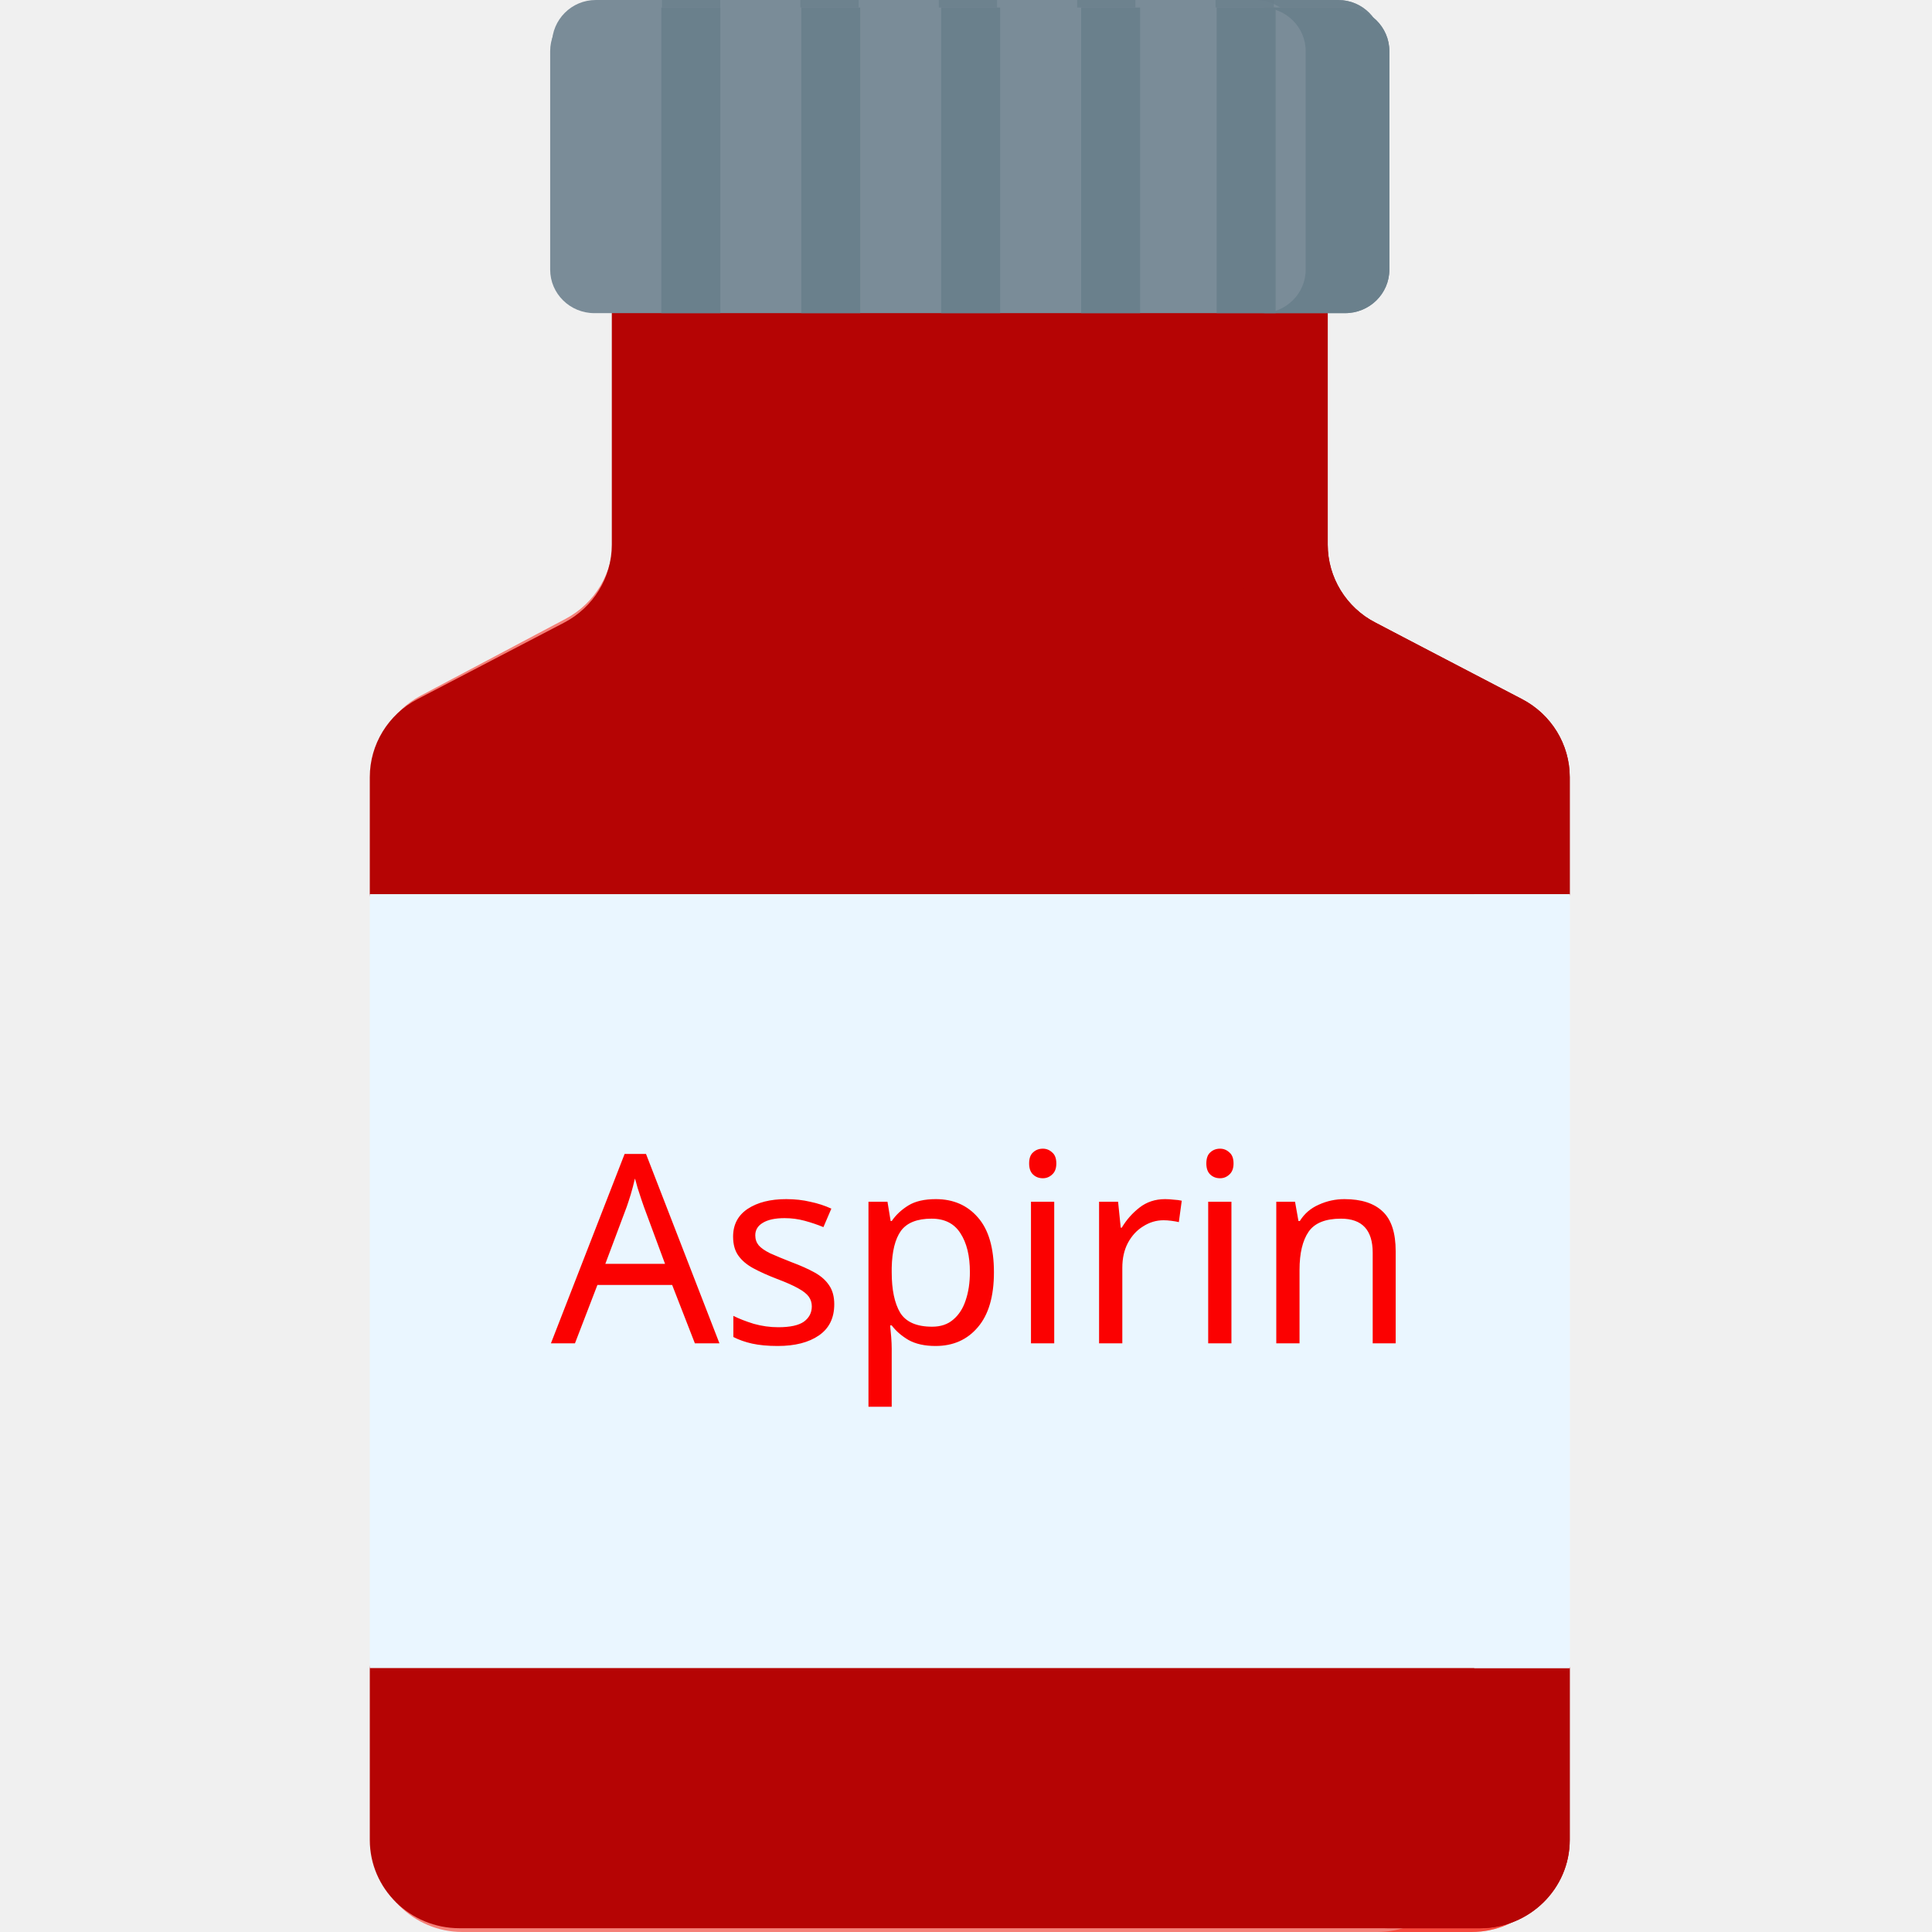
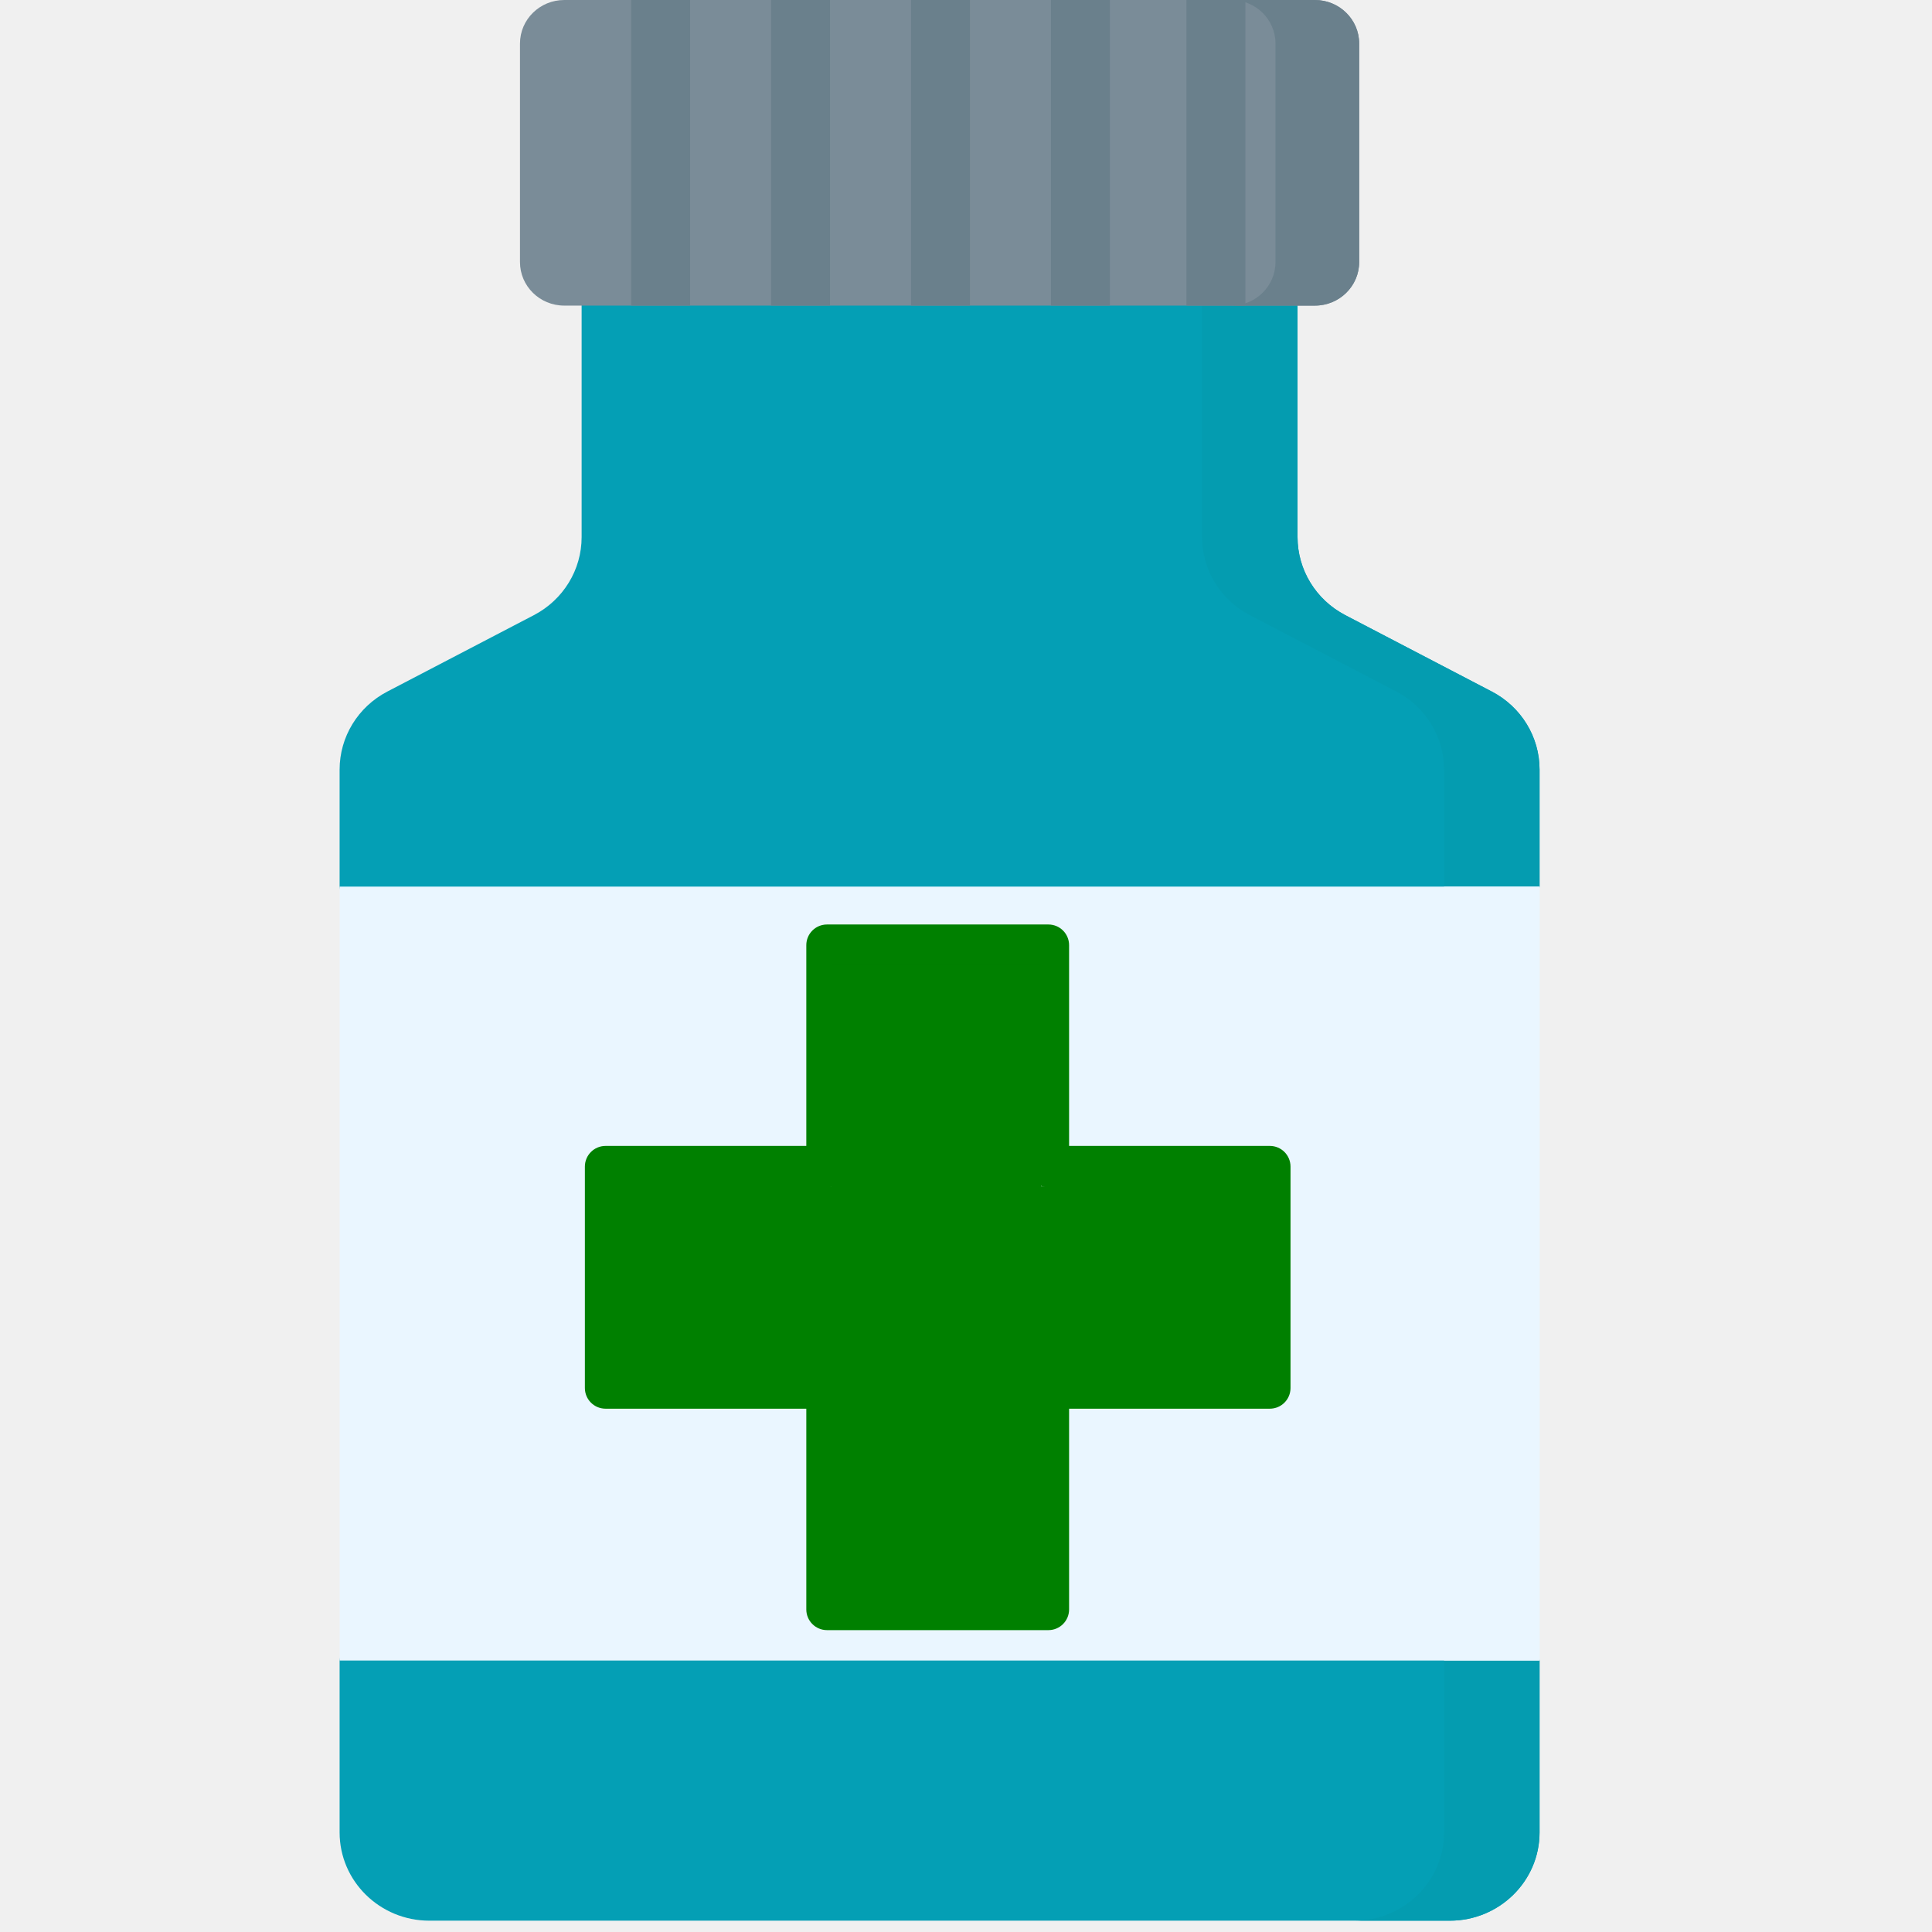
<svg xmlns="http://www.w3.org/2000/svg" width="512" height="512" viewBox="0 0 512 512" fill="none">
+   <path d="M407.996 203.939V234.96L395.349 337.505L407.996 440.055V485.609C407.996 498.524 397.341 509.001 384.197 509.001H113.799C100.655 509.001 90 498.524 90 485.609V440.055L104.211 337.505L90 234.96V203.939C90 195.285 94.864 187.327 102.644 183.271L141.493 163.014C149.273 158.958 154.137 151.001 154.137 142.347V58.418H343.859V142.347C343.859 151.001 348.723 158.958 356.503 163.014L395.352 183.271C403.132 187.327 407.996 195.285 407.996 203.939Z" fill="#049FB5" />
+   <path d="M395.354 183.271L356.505 163.014C348.725 158.958 343.861 151.001 343.861 142.347V58.418H318.559V142.347C318.559 151.001 323.422 158.958 331.203 163.014L370.051 183.271C377.831 187.327 382.695 195.285 382.695 203.939V485.609C382.695 498.524 372.04 509.001 358.896 509.001H384.199C397.343 509.001 407.998 498.524 407.998 485.609V440.055L397.658 346.785L407.998 234.96V203.939C407.998 195.285 403.134 187.327 395.354 183.271Z" fill="#049CB0" />
+   <path d="M360.196 11.542V69.447C360.196 75.828 354.946 80.989 348.468 80.989H149.528C143.05 80.989 137.801 75.828 137.801 69.447V11.542C137.801 5.172 143.05 0 149.528 0H348.468C354.946 0 360.196 5.172 360.196 11.542Z" fill="#7A8C98" />
+   <path d="M348.463 0H326.285C332.765 0 338.019 5.166 338.019 11.538V69.45C338.019 75.823 332.765 80.988 326.285 80.988H348.463C354.943 80.988 360.197 75.823 360.197 69.45V11.538C360.197 5.166 354.943 0 348.463 0Z" fill="#6A808C" />
+   <path d="M90.004 234.959H408V440.054H90.004V234.959Z" fill="#EAF6FF" />
+   <path d="M382.695 234.959H407.998V440.054H382.695V234.959Z" fill="#EAF6FF" />
+   <path d="M167.266 0H182.888V80.989H167.266V0Z" fill="#6A808C" />
+   <path d="M204.34 0H219.963V80.989H204.34V0Z" fill="#6A808C" />
+   <path d="M241.43 0H257.052V80.989H241.43V0Z" fill="#6A808C" />
+   <path d="M278.512 0H294.134V80.989H278.512V0Z" fill="#6A808C" />
+   <path d="M314.426 0H330.049V80.989H314.426V0Z" fill="#6A808C" />
  <g clip-path="url(#clip0)">
-     <path d="M413.535 205.14V236.344L401.025 339.493L413.535 442.648V488.471C413.535 501.461 402.996 512 389.995 512H122.54C109.539 512 99 501.461 99 488.471V442.648L113.057 339.493L99 236.344V205.14C99 196.435 103.811 188.431 111.506 184.351L149.932 163.974C157.628 159.895 162.439 151.89 162.439 143.185V58.762H350.096V143.185C350.096 151.89 354.907 159.895 362.603 163.974L401.029 184.351C408.724 188.431 413.535 196.435 413.535 205.14V205.14Z" fill="#FA1203" fill-opacity="0.5" />
-     <path d="M401.03 184.351L362.604 163.974C354.908 159.895 350.098 151.89 350.098 143.185V58.762H325.07V143.185C325.07 151.89 329.881 159.895 337.577 163.974L376.002 184.351C383.698 188.431 388.509 196.435 388.509 205.14V488.471C388.509 501.461 377.97 512 364.969 512H389.996C402.997 512 413.536 501.461 413.536 488.471V442.648L403.308 348.829L413.536 236.344V205.14C413.536 196.435 408.725 188.431 401.03 184.351V184.351Z" fill="#FA1203" fill-opacity="0.5" />
-     <path d="M366.252 11.61V69.857C366.252 76.275 361.06 81.467 354.652 81.467H157.877C151.469 81.467 146.277 76.275 146.277 69.857V11.61C146.277 5.202 151.469 0 157.877 0H354.652C361.06 0 366.252 5.202 366.252 11.61V11.61Z" fill="#7A8C98" />
-     <path d="M354.652 0.002H332.715C339.125 0.002 344.321 5.198 344.321 11.608V69.862C344.321 76.271 339.125 81.468 332.715 81.468H354.652C361.061 81.468 366.258 76.271 366.258 69.862V11.608C366.258 5.198 361.061 0.002 354.652 0.002V0.002Z" fill="#6A808C" fill-opacity="0.8" />
-     <path d="M99.004 236.344H413.539V442.648H99.004V236.344Z" fill="#EAF6FF" fill-opacity="0.7" />
-     <path d="M388.512 236.344H413.539V442.648H388.512V236.344Z" fill="#EAF6FF" fill-opacity="0.7" />
-     <path d="M371.262 339.496C371.262 384.824 344.982 424.012 306.834 442.648H206.185C168.038 424.012 141.758 384.824 141.758 339.496C141.758 294.168 168.038 254.98 206.185 236.344H306.834C344.982 254.98 371.262 294.168 371.262 339.496Z" fill="#FFC700" />
-     <path d="M306.832 236.344H281.805C319.952 254.98 346.232 294.168 346.232 339.496C346.232 384.824 319.952 424.012 281.805 442.648H306.832C344.979 424.012 371.259 384.824 371.259 339.496C371.259 294.168 344.979 254.98 306.832 236.344V236.344Z" fill="#FFC700" />
-     <path d="M175.422 0H190.875V81.467H175.422V0Z" fill="#6A808C" fill-opacity="0.8" />
-     <path d="M212.098 0H227.55V81.467H212.098V0Z" fill="#6A808C" fill-opacity="0.8" />
-     <path d="M248.781 0H264.234V81.467H248.781V0Z" fill="#6A808C" fill-opacity="0.8" />
-     <path d="M285.457 0H300.91V81.467H285.457V0Z" fill="#6A808C" fill-opacity="0.8" />
-     <path d="M322.141 0H337.593V81.467H322.141V0Z" fill="#6A808C" fill-opacity="0.8" />
-     <path d="M300.774 411.613H226.312L209.588 458H185.418L253.289 280.266H273.797L341.79 458H317.742L300.774 411.613ZM233.392 392.326H293.816L263.543 309.196L233.392 392.326Z" fill="#FB0101" />
-     <path d="M415.996 205.939V236.96L403.349 339.505L415.996 442.055V487.609C415.996 500.524 405.341 511.001 392.197 511.001H121.799C108.655 511.001 98 500.524 98 487.609V442.055L112.211 339.505L98 236.96V205.939C98 197.285 102.864 189.327 110.644 185.271L149.493 165.014C157.273 160.958 162.137 153.001 162.137 144.347V60.418H351.859V144.347C351.859 153.001 356.723 160.958 364.503 165.014L403.352 185.271C411.132 189.327 415.996 197.285 415.996 205.939Z" fill="#B50404" />
-     <path d="M403.354 185.271L364.505 165.014C356.725 160.958 351.861 153.001 351.861 144.347V60.418H326.559V144.347C326.559 153.001 331.422 160.958 339.203 165.014L378.051 185.271C385.831 189.327 390.695 197.285 390.695 205.939V487.609C390.695 500.524 380.04 511.001 366.896 511.001H392.199C405.343 511.001 415.998 500.524 415.998 487.609V442.055L405.658 348.785L415.998 236.96V205.939C415.998 197.285 411.134 189.327 403.354 185.271V185.271Z" fill="#B50404" />
-     <path d="M368.196 13.542V71.447C368.196 77.828 362.946 82.989 356.468 82.989H157.528C151.05 82.989 145.801 77.828 145.801 71.447V13.542C145.801 7.172 151.05 2 157.528 2H356.468C362.946 2 368.196 7.172 368.196 13.542V13.542Z" fill="#7A8C98" />
-     <path d="M356.463 2H334.285C340.765 2 346.019 7.166 346.019 13.538V71.45C346.019 77.823 340.765 82.988 334.285 82.988H356.463C362.943 82.988 368.197 77.823 368.197 71.45V13.538C368.197 7.166 362.943 2 356.463 2V2Z" fill="#6A808C" />
-     <path d="M98.004 236.959H416V442.054H98.004V236.959Z" fill="#EAF6FF" />
-     <path d="M390.695 236.959H415.998V442.054H390.695V236.959Z" fill="#EAF6FF" />
-     <path d="M184.15 356L178.13 340.53H158.32L152.37 356H146L165.53 305.81H171.2L190.66 356H184.15ZM170.64 319.81C170.5 319.437 170.267 318.76 169.94 317.78C169.613 316.8 169.287 315.797 168.96 314.77C168.68 313.697 168.447 312.88 168.26 312.32C167.933 313.767 167.56 315.19 167.14 316.59C166.72 317.943 166.37 319.017 166.09 319.81L160.42 334.93H176.24L170.64 319.81ZM221.087 345.64C221.087 349.28 219.734 352.033 217.027 353.9C214.32 355.767 210.68 356.7 206.107 356.7C203.494 356.7 201.23 356.49 199.317 356.07C197.45 355.65 195.794 355.067 194.347 354.32V348.72C195.84 349.467 197.637 350.167 199.737 350.82C201.884 351.427 204.054 351.73 206.247 351.73C209.374 351.73 211.637 351.24 213.037 350.26C214.437 349.233 215.137 347.88 215.137 346.2C215.137 345.267 214.88 344.427 214.367 343.68C213.854 342.933 212.92 342.187 211.567 341.44C210.26 340.693 208.37 339.853 205.897 338.92C203.47 337.987 201.394 337.053 199.667 336.12C197.94 335.187 196.61 334.067 195.677 332.76C194.744 331.453 194.277 329.773 194.277 327.72C194.277 324.547 195.56 322.097 198.127 320.37C200.74 318.643 204.147 317.78 208.347 317.78C210.634 317.78 212.757 318.013 214.717 318.48C216.724 318.9 218.59 319.507 220.317 320.3L218.217 325.2C216.63 324.547 214.974 323.987 213.247 323.52C211.52 323.053 209.747 322.82 207.927 322.82C205.407 322.82 203.47 323.24 202.117 324.08C200.81 324.873 200.157 325.97 200.157 327.37C200.157 328.397 200.46 329.283 201.067 330.03C201.674 330.73 202.677 331.43 204.077 332.13C205.524 332.783 207.437 333.577 209.817 334.51C212.197 335.397 214.227 336.307 215.907 337.24C217.587 338.173 218.87 339.317 219.757 340.67C220.644 341.977 221.087 343.633 221.087 345.64ZM248.003 317.78C252.623 317.78 256.333 319.39 259.133 322.61C261.98 325.83 263.403 330.683 263.403 337.17C263.403 343.563 261.98 348.417 259.133 351.73C256.333 355.043 252.6 356.7 247.933 356.7C245.04 356.7 242.636 356.163 240.723 355.09C238.856 353.97 237.386 352.687 236.313 351.24H235.893C235.986 352.033 236.08 353.037 236.173 354.25C236.266 355.463 236.313 356.513 236.313 357.4V372.8H230.153V318.48H235.193L236.033 323.59H236.313C237.433 321.957 238.903 320.58 240.723 319.46C242.543 318.34 244.97 317.78 248.003 317.78ZM246.883 322.96C243.056 322.96 240.35 324.033 238.763 326.18C237.223 328.327 236.406 331.593 236.313 335.98V337.17C236.313 341.79 237.06 345.36 238.553 347.88C240.093 350.353 242.916 351.59 247.023 351.59C249.31 351.59 251.176 350.96 252.623 349.7C254.116 348.44 255.213 346.737 255.913 344.59C256.66 342.397 257.033 339.9 257.033 337.1C257.033 332.807 256.193 329.377 254.513 326.81C252.88 324.243 250.336 322.96 246.883 322.96ZM276.37 304.41C277.303 304.41 278.12 304.737 278.82 305.39C279.566 305.997 279.94 306.977 279.94 308.33C279.94 309.637 279.566 310.617 278.82 311.27C278.12 311.923 277.303 312.25 276.37 312.25C275.343 312.25 274.48 311.923 273.78 311.27C273.08 310.617 272.73 309.637 272.73 308.33C272.73 306.977 273.08 305.997 273.78 305.39C274.48 304.737 275.343 304.41 276.37 304.41ZM279.38 318.48V356H273.22V318.48H279.38ZM308.766 317.78C309.466 317.78 310.213 317.827 311.006 317.92C311.846 317.967 312.57 318.06 313.176 318.2L312.406 323.87C311.8 323.73 311.123 323.613 310.376 323.52C309.676 323.427 309 323.38 308.346 323.38C306.433 323.38 304.636 323.917 302.956 324.99C301.276 326.017 299.923 327.487 298.896 329.4C297.916 331.267 297.426 333.46 297.426 335.98V356H291.266V318.48H296.306L297.006 325.34H297.286C298.5 323.287 300.063 321.513 301.976 320.02C303.89 318.527 306.153 317.78 308.766 317.78ZM323.332 304.41C324.266 304.41 325.082 304.737 325.782 305.39C326.529 305.997 326.902 306.977 326.902 308.33C326.902 309.637 326.529 310.617 325.782 311.27C325.082 311.923 324.266 312.25 323.332 312.25C322.306 312.25 321.442 311.923 320.742 311.27C320.042 310.617 319.692 309.637 319.692 308.33C319.692 306.977 320.042 305.997 320.742 305.39C321.442 304.737 322.306 304.41 323.332 304.41ZM326.342 318.48V356H320.182V318.48H326.342ZM356.289 317.78C360.769 317.78 364.153 318.877 366.439 321.07C368.726 323.217 369.869 326.717 369.869 331.57V356H363.779V331.99C363.779 325.97 360.979 322.96 355.379 322.96C351.226 322.96 348.356 324.127 346.769 326.46C345.183 328.793 344.389 332.153 344.389 336.54V356H338.229V318.48H343.199L344.109 323.59H344.459C345.673 321.63 347.353 320.183 349.499 319.25C351.646 318.27 353.909 317.78 356.289 317.78Z" fill="#FB0101" />
-     <path d="M175.266 2H190.888V82.989H175.266V2Z" fill="#6A808C" />
-     <path d="M212.34 2H227.963V82.989H212.34V2Z" fill="#6A808C" />
-     <path d="M249.43 2H265.052V82.989H249.43V2Z" fill="#6A808C" />
-     <path d="M286.512 2H302.134V82.989H286.512V2Z" fill="#6A808C" />
-     <path d="M322.426 2H338.049V82.989H322.426V2Z" fill="#6A808C" />
+     <path d="M336.521 303.681H283.319V250.479C283.319 247.453 280.866 245 277.84 245H219.16C216.134 245 213.681 247.453 213.681 250.479V303.681H160.479C157.453 303.681 155 306.134 155 309.16V367.84C155 370.866 157.453 373.319 160.479 373.319H213.681V426.521C213.681 429.547 216.134 432 219.16 432H277.84C280.866 432 283.319 429.547 283.319 426.521V373.319H336.521C339.547 373.319 342 370.866 342 367.84V309.16C342 306.134 339.547 303.681 336.521 303.681V303.681ZM331.043 362.362H277.84C274.815 362.362 272.362 364.815 272.362 367.84V421.043H224.638V367.84C224.638 364.815 222.185 362.362 219.16 362.362H165.957V314.638H219.16C222.185 314.638 224.638 312.185 224.638 309.16V255.957H272.362V309.16C272.362 312.185 274.815 314.638 277.84 314.638H331.043V362.362Z" fill="#008000" />
+     <rect x="220.375" y="255.592" width="55.516" height="165.816" fill="#008000" />
+     <rect x="164.133" y="314.395" width="169.469" height="49.307" fill="#008000" />
  </g>
  <defs>
    <clipPath id="clip0">
-       <rect width="512" height="512" fill="white" />
+       <rect width="187" height="187" fill="white" transform="translate(155 245)" />
    </clipPath>
  </defs>
</svg>
